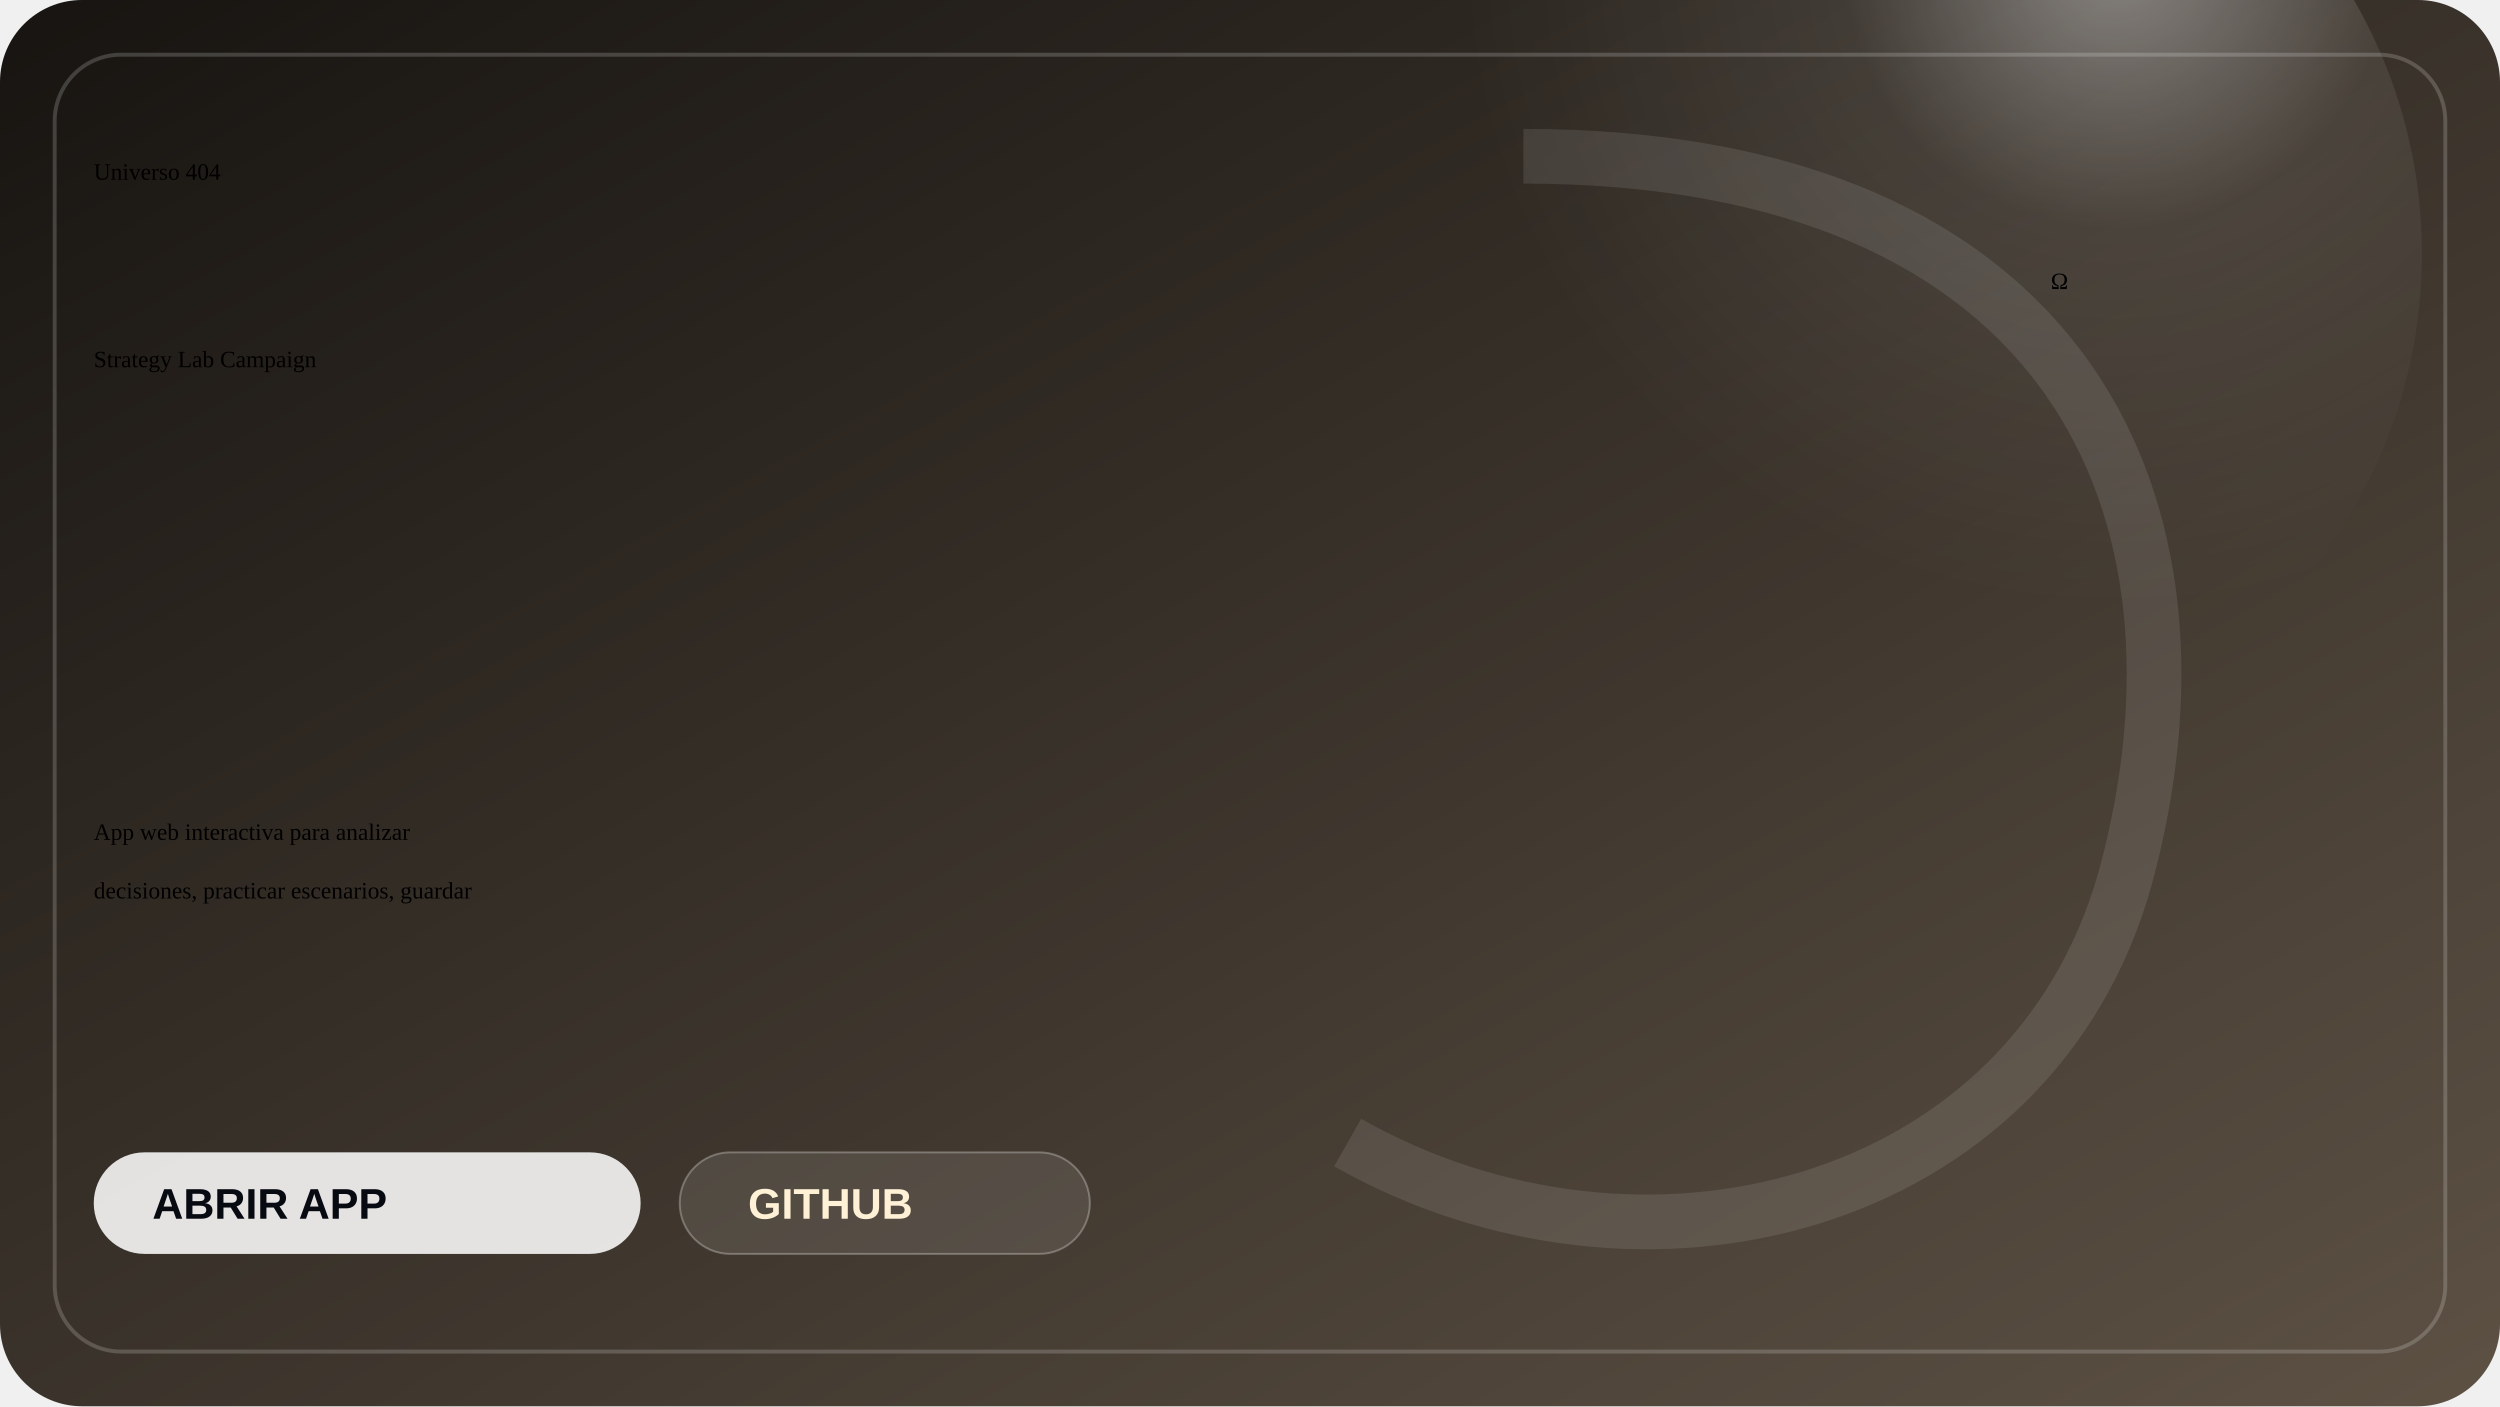
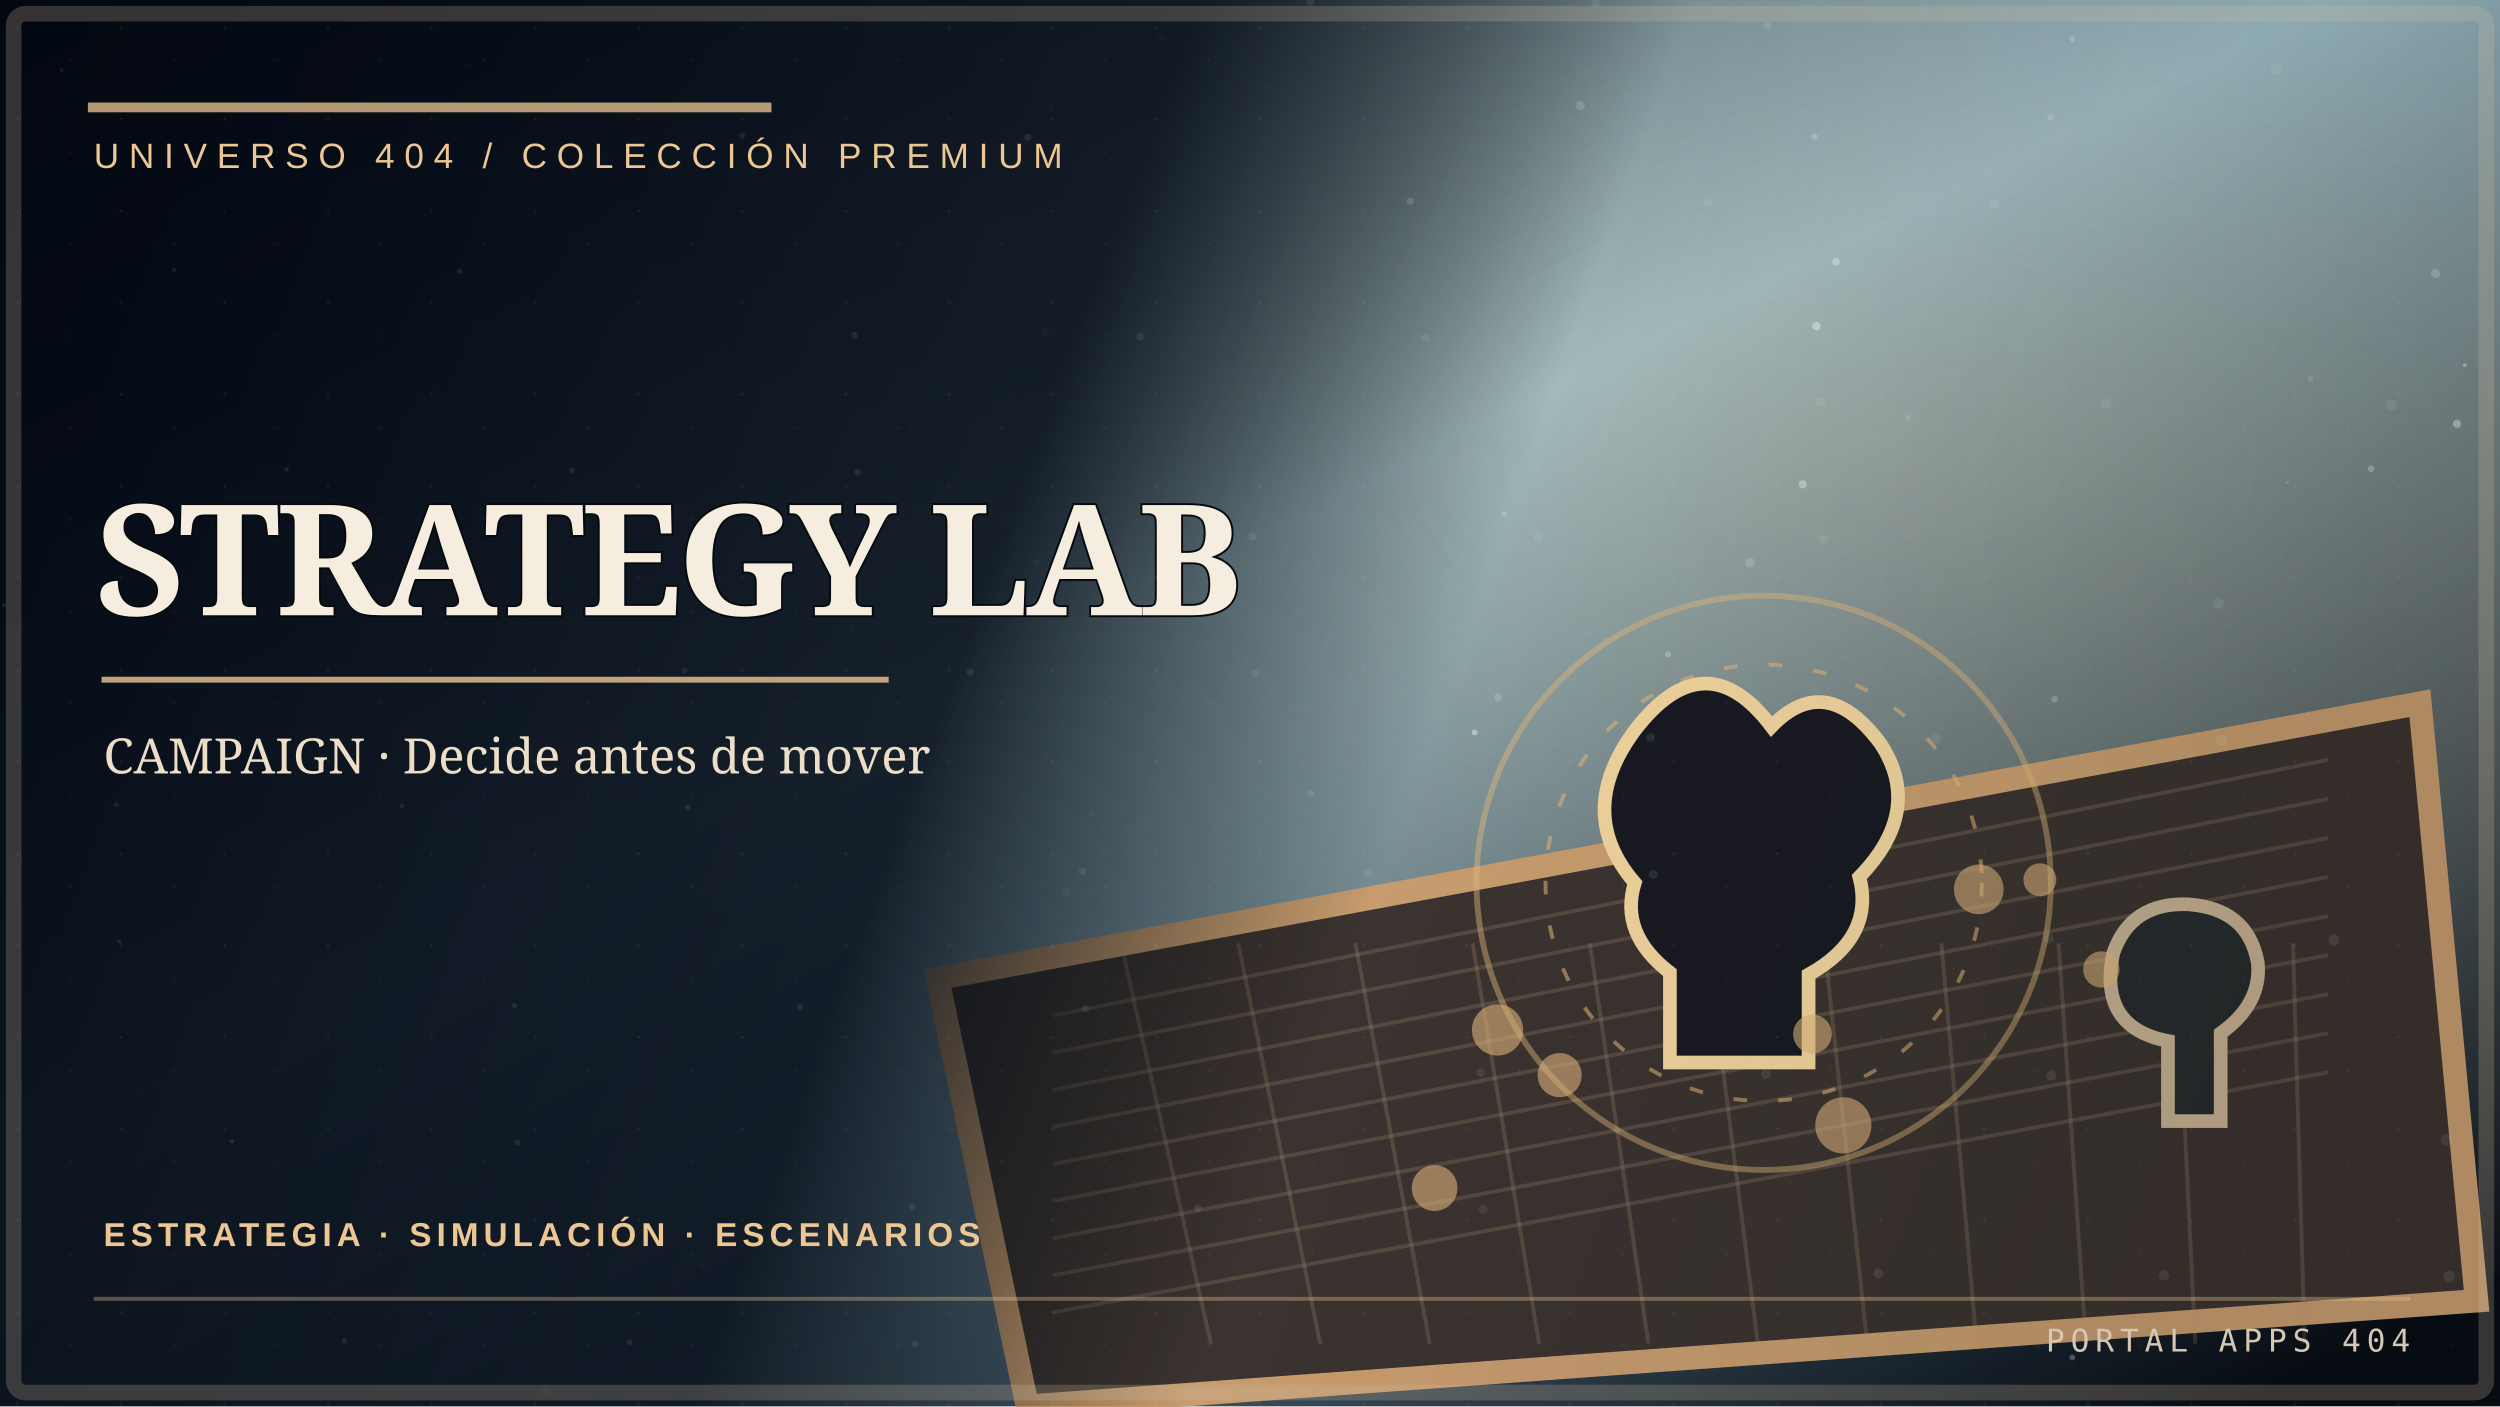
- <svg xmlns="http://www.w3.org/2000/svg" width="1280" height="720" viewBox="0 0 1280 720" role="img" aria-label="Preview de Strategy-Lab-Campaign">
+ <svg xmlns="http://www.w3.org/2000/svg" viewBox="0 0 1280 720" role="img" aria-label="Carátula artística original de Strategy-Lab-Campaign">
  <defs>
-     <linearGradient id="g" x1="0" y1="0" x2="1" y2="1">
-       <stop stop-color="#171411" />
-       <stop offset="1" stop-color="#5d5144" />
+     <linearGradient id="bg" x1="0" y1="0" x2=".9" y2="1">
+       <stop stop-color="#050a13" />
+       <stop offset=".46" stop-color="#8fb8cd" />
+       <stop offset="1" stop-color="#070c14" />
    </linearGradient>
-     <radialGradient id="r" cx="70%" cy="20%" r="65%">
-       <stop stop-color="rgba(255,255,255,.42)" />
-       <stop offset=".42" stop-color="rgba(255,255,255,.08)" />
-       <stop offset="1" stop-color="rgba(255,255,255,0)" />
+     <radialGradient id="glare" cx="75%" cy="32%" r="65%">
+       <stop stop-color="#e9bc79" stop-opacity=".28" />
+       <stop offset="1" stop-color="#e9bc79" stop-opacity="0" />
    </radialGradient>
+     <linearGradient id="window" x2="0" y2="1">
+       <stop stop-color="#182c3d" />
+       <stop offset="1" stop-color="#ac7d5b" />
+     </linearGradient>
+     <linearGradient id="shade" x1="0" y1="0" x2="1" y2=".2">
+       <stop stop-color="#020711" stop-opacity=".97" />
+       <stop offset=".46" stop-color="#08101b" stop-opacity=".9" />
+       <stop offset=".65" stop-color="#04090d" stop-opacity="0" />
+       <stop offset="1" stop-color="#04070b" stop-opacity=".13" />
+     </linearGradient>
+     <filter id="soft">
+       <feGaussianBlur stdDeviation="22" />
+     </filter>
+     <filter id="glow">
+       <feGaussianBlur stdDeviation="6" />
+     </filter>
+     <pattern id="grain" width="53" height="47" patternUnits="userSpaceOnUse">
+       <circle cx="9" cy="14" r=".8" fill="#fff" opacity=".22" />
+       <circle cx="36" cy="31" r=".7" fill="#fff" opacity=".19" />
+     </pattern>
  </defs>
-   <rect width="1280" height="720" rx="42" fill="url(#g)" />
-   <rect x="28" y="28" width="1224" height="664" rx="34" fill="none" stroke="rgba(255,255,255,.18)" stroke-width="2" />
-   <circle cx="980" cy="130" r="260" fill="url(#r)" />
-   <path d="M780 80 C1060 80 1140 260 1088 450 C1040 620 840 670 690 585" fill="none" stroke="rgba(255,255,255,.10)" stroke-width="28" />
-   <g opacity=".35">
-     <line x1="0" y1="90" x2="1280" y2="90" class="line" />
-     <line x1="0" y1="180" x2="1280" y2="180" class="line" />
-     <line x1="0" y1="270" x2="1280" y2="270" class="line" />
-     <line x1="0" y1="360" x2="1280" y2="360" class="line" />
-     <line x1="0" y1="450" x2="1280" y2="450" class="line" />
-     <line x1="0" y1="540" x2="1280" y2="540" class="line" />
-     <line x1="0" y1="630" x2="1280" y2="630" class="line" />
-   </g>
-   <text x="48" y="92" class="meta">Universo 404</text>
-   <text x="1050" y="148" class="symbol">Ω</text>
-   <text x="48" y="188" class="title">Strategy Lab Campaign</text>
-   <text x="48" y="430" class="desc">App web interactiva para analizar</text>
-   <text x="48" y="460" class="desc">decisiones, practicar escenarios, guardar</text>
-   <rect x="48" y="590" width="280" height="52" rx="26" fill="rgba(255,255,255,.86)" />
-   <text x="78" y="624" style="font-family: Arial, Helvetica, sans-serif; font-size: 22px; font-weight: 800; fill: #080a12;">ABRIR APP</text>
-   <rect x="348" y="590" width="210" height="52" rx="26" fill="rgba(255,255,255,.10)" stroke="rgba(255,255,255,.28)" />
-   <text x="383" y="624" style="font-family: Arial, Helvetica, sans-serif; font-size: 22px; font-weight: 800; fill: #fff1d6;">GITHUB</text>
+   <rect width="1280" height="720" fill="url(#bg)" />
+   <rect width="1280" height="720" fill="url(#glare)" />
+   <circle cx="35" cy="422" r="1.9" fill="#e9f5f6" opacity="0.22" />
+   <circle cx="1247" cy="140" r="2.4" fill="#e9f5f6" opacity="0.24" />
+   <circle cx="1040" cy="683" r="2.0" fill="#e9f5f6" opacity="0.42" />
+   <circle cx="436" cy="322" r="1.5" fill="#e9f5f6" opacity="0.40" />
+   <circle cx="770" cy="263" r="1.3" fill="#e9f5f6" opacity="0.24" />
+   <circle cx="531" cy="288" r="1.9" fill="#e9f5f6" opacity="0.40" />
+   <circle cx="1095" cy="637" r="1.3" fill="#e9f5f6" opacity="0.40" />
+   <circle cx="1258" cy="217" r="2.1" fill="#e9f5f6" opacity="0.47" />
+   <circle cx="535" cy="170" r="2.2" fill="#e9f5f6" opacity="0.42" />
+   <circle cx="755" cy="375" r="1.5" fill="#e9f5f6" opacity="0.46" />
+   <circle cx="928" cy="429" r="2.2" fill="#e9f5f6" opacity="0.45" />
+   <circle cx="1171" cy="247" r="0.8" fill="#e9f5f6" opacity="0.19" />
+   <circle cx="1069" cy="661" r="0.6" fill="#e9f5f6" opacity="0.41" />
+   <circle cx="1214" cy="240" r="1.7" fill="#e9f5f6" opacity="0.33" />
+   <circle cx="337" cy="596" r="0.9" fill="#e9f5f6" opacity="0.31" />
+   <circle cx="1262" cy="187" r="1.0" fill="#e9f5f6" opacity="0.43" />
+   <circle cx="809" cy="54" r="2.4" fill="#e9f5f6" opacity="0.22" />
+   <circle cx="559" cy="417" r="0.9" fill="#e9f5f6" opacity="0.16" />
+   <circle cx="174" cy="400" r="0.8" fill="#e9f5f6" opacity="0.27" />
+   <circle cx="569" cy="350" r="0.7" fill="#e9f5f6" opacity="0.30" />
+   <circle cx="1045" cy="637" r="1.4" fill="#e9f5f6" opacity="0.25" />
+   <circle cx="401" cy="377" r="2.2" fill="#e9f5f6" opacity="0.35" />
+   <circle cx="830" cy="393" r="0.6" fill="#e9f5f6" opacity="0.45" />
+   <circle cx="969" cy="546" r="0.7" fill="#e9f5f6" opacity="0.37" />
+   <circle cx="567" cy="426" r="0.5" fill="#e9f5f6" opacity="0.12" />
+   <circle cx="1222" cy="372" r="1.9" fill="#e9f5f6" opacity="0.35" />
+   <circle cx="712" cy="659" r="1.5" fill="#e9f5f6" opacity="0.38" />
+   <circle cx="536" cy="492" r="1.5" fill="#e9f5f6" opacity="0.33" />
+   <circle cx="538" cy="55" r="2.0" fill="#e9f5f6" opacity="0.31" />
+   <circle cx="865" cy="404" r="2.1" fill="#e9f5f6" opacity="0.33" />
+   <circle cx="1121" cy="501" r="1.0" fill="#e9f5f6" opacity="0.27" />
+   <circle cx="977" cy="214" r="1.7" fill="#e9f5f6" opacity="0.14" />
+   <circle cx="418" cy="298" r="2.3" fill="#e9f5f6" opacity="0.13" />
+   <circle cx="686" cy="626" r="1.6" fill="#e9f5f6" opacity="0.40" />
+   <circle cx="896" cy="288" r="2.5" fill="#e9f5f6" opacity="0.19" />
+   <circle cx="999" cy="455" r="0.7" fill="#e9f5f6" opacity="0.13" />
+   <circle cx="286" cy="316" r="0.5" fill="#e9f5f6" opacity="0.23" />
+   <circle cx="198" cy="309" r="2.2" fill="#e9f5f6" opacity="0.20" />
+   <circle cx="13" cy="414" r="1.0" fill="#e9f5f6" opacity="0.13" />
+   <circle cx="1183" cy="194" r="1.5" fill="#e9f5f6" opacity="0.16" />
+   <circle cx="593" cy="222" r="1.1" fill="#e9f5f6" opacity="0.16" />
+   <circle cx="671" cy="406" r="1.6" fill="#e9f5f6" opacity="0.15" />
+   <circle cx="622" cy="269" r="0.7" fill="#e9f5f6" opacity="0.41" />
+   <circle cx="1187" cy="660" r="0.9" fill="#e9f5f6" opacity="0.11" />
+   <circle cx="649" cy="45" r="0.6" fill="#e9f5f6" opacity="0.40" />
+   <circle cx="1052" cy="358" r="1.7" fill="#e9f5f6" opacity="0.26" />
+   <circle cx="411" cy="84" r="2.5" fill="#e9f5f6" opacity="0.11" />
+   <circle cx="784" cy="689" r="0.8" fill="#e9f5f6" opacity="0.26" />
+   <circle cx="940" cy="134" r="2.0" fill="#e9f5f6" opacity="0.42" />
+   <circle cx="282" cy="660" r="1.6" fill="#e9f5f6" opacity="0.18" />
+   <circle cx="43" cy="610" r="1.6" fill="#e9f5f6" opacity="0.27" />
+   <circle cx="905" cy="13" r="1.9" fill="#e9f5f6" opacity="0.13" />
+   <circle cx="328" cy="127" r="1.6" fill="#e9f5f6" opacity="0.27" />
+   <circle cx="899" cy="382" r="1.8" fill="#e9f5f6" opacity="0.42" />
+   <circle cx="359" cy="648" r="1.7" fill="#e9f5f6" opacity="0.36" />
+   <circle cx="836" cy="383" r="1.4" fill="#e9f5f6" opacity="0.50" />
+   <circle cx="929" cy="70" r="1.6" fill="#e9f5f6" opacity="0.24" />
+   <circle cx="1119" cy="459" r="1.2" fill="#e9f5f6" opacity="0.34" />
+   <circle cx="854" cy="335" r="1.6" fill="#e9f5f6" opacity="0.28" />
+   <circle cx="540" cy="217" r="0.7" fill="#e9f5f6" opacity="0.23" />
+   <circle cx="200" cy="108" r="0.5" fill="#e9f5f6" opacity="0.44" />
+   <circle cx="992" cy="491" r="1.7" fill="#e9f5f6" opacity="0.21" />
+   <circle cx="722" cy="103" r="1.8" fill="#e9f5f6" opacity="0.38" />
+   <circle cx="417" cy="42" r="0.6" fill="#e9f5f6" opacity="0.31" />
+   <circle cx="930" cy="167" r="2.2" fill="#e9f5f6" opacity="0.46" />
+   <circle cx="885" cy="593" r="2.5" fill="#e9f5f6" opacity="0.44" />
+   <circle cx="1170" cy="372" r="1.4" fill="#e9f5f6" opacity="0.29" />
+   <circle cx="1061" cy="20" r="1.4" fill="#e9f5f6" opacity="0.26" />
+   <circle cx="767" cy="357" r="2.0" fill="#e9f5f6" opacity="0.18" />
+   <circle cx="1241" cy="356" r="1.0" fill="#e9f5f6" opacity="0.36" />
+   <circle cx="64" cy="507" r="2.4" fill="#e9f5f6" opacity="0.15" />
+   <circle cx="464" cy="354" r="2.3" fill="#e9f5f6" opacity="0.16" />
+   <circle cx="933" cy="663" r="1.8" fill="#e9f5f6" opacity="0.20" />
+   <circle cx="1061" cy="695" r="1.5" fill="#e9f5f6" opacity="0.31" />
+   <circle cx="645" cy="670" r="0.5" fill="#e9f5f6" opacity="0.23" />
+   <circle cx="173" cy="250" r="1.2" fill="#e9f5f6" opacity="0.28" />
+   <circle cx="867" cy="622" r="2.4" fill="#e9f5f6" opacity="0.28" />
+   <circle cx="220" cy="651" r="1.5" fill="#e9f5f6" opacity="0.41" />
+   <circle cx="1050" cy="60" r="1.9" fill="#e9f5f6" opacity="0.15" />
+   <circle cx="1213" cy="486" r="2.0" fill="#e9f5f6" opacity="0.31" />
+   <circle cx="546" cy="457" r="2.1" fill="#e9f5f6" opacity="0.12" />
+   <circle cx="510" cy="679" r="0.5" fill="#e9f5f6" opacity="0.20" />
+   <circle cx="474" cy="199" r="1.3" fill="#e9f5f6" opacity="0.14" />
+   <circle cx="4" cy="214" r="0.6" fill="#e9f5f6" opacity="0.16" />
+   <circle cx="240" cy="34" r="1.6" fill="#e9f5f6" opacity="0.24" />
+   <circle cx="280" cy="170" r="0.9" fill="#e9f5f6" opacity="0.28" />
+   <circle cx="205" cy="301" r="1.2" fill="#e9f5f6" opacity="0.20" />
+   <circle cx="923" cy="248" r="2.1" fill="#e9f5f6" opacity="0.42" />
+   <circle cx="279" cy="712" r="2.4" fill="#e9f5f6" opacity="0.37" />
+   <circle cx="594" cy="19" r="2.0" fill="#e9f5f6" opacity="0.34" />
+   <path d="M480 501L1239 360L1268 666L526 720Z" fill="#3b332f" stroke="#c79c6e" stroke-width="12" />
+   <path d="M539 520L1192 389" stroke="#b69a79" stroke-width="2" opacity="0.22" />
+   <path d="M539 539L1192 409" stroke="#b69a79" stroke-width="2" opacity="0.22" />
+   <path d="M539 558L1192 429" stroke="#b69a79" stroke-width="2" opacity="0.22" />
+   <path d="M539 577L1192 449" stroke="#b69a79" stroke-width="2" opacity="0.22" />
+   <path d="M539 596L1192 469" stroke="#b69a79" stroke-width="2" opacity="0.22" />
+   <path d="M539 615L1192 489" stroke="#b69a79" stroke-width="2" opacity="0.22" />
+   <path d="M539 634L1192 509" stroke="#b69a79" stroke-width="2" opacity="0.22" />
+   <path d="M539 653L1192 529" stroke="#b69a79" stroke-width="2" opacity="0.22" />
+   <path d="M539 672L1192 549" stroke="#b69a79" stroke-width="2" opacity="0.22" />
+   <path d="M574 483L620 688" stroke="#b69a79" stroke-width="2" opacity="0.23" />
+   <path d="M634 483L676 688" stroke="#b69a79" stroke-width="2" opacity="0.23" />
+   <path d="M694 483L732 688" stroke="#b69a79" stroke-width="2" opacity="0.23" />
+   <path d="M754 483L788 688" stroke="#b69a79" stroke-width="2" opacity="0.23" />
+   <path d="M814 483L844 688" stroke="#b69a79" stroke-width="2" opacity="0.23" />
+   <path d="M874 483L900 688" stroke="#b69a79" stroke-width="2" opacity="0.23" />
+   <path d="M934 483L956 688" stroke="#b69a79" stroke-width="2" opacity="0.23" />
+   <path d="M994 483L1012 688" stroke="#b69a79" stroke-width="2" opacity="0.23" />
+   <path d="M1054 483L1068 688" stroke="#b69a79" stroke-width="2" opacity="0.23" />
+   <path d="M1114 483L1124 688" stroke="#b69a79" stroke-width="2" opacity="0.23" />
+   <path d="M1174 483L1180 688" stroke="#b69a79" stroke-width="2" opacity="0.23" />
+   <circle cx="903" cy="452" r="147" fill="none" stroke="#e3b879" stroke-width="3" opacity=".45" />
+   <circle cx="903" cy="452" r="111.72" fill="none" stroke="#e3b879" stroke-dasharray="7 16" stroke-width="2" opacity=".55" />
+   <path d="M855 544V498q-26-20-18-46q-31-36 0-78q36-47 70-2q28-29 56 9q22 34-11 68q8 31-26 50v45Z" fill="#191a21" stroke="#f1d49d" stroke-width="7" />
+   <path d="M1110 574V533q-36-7-28-45q9-26 38-25q31 2 36 30q2 21-19 36v45Z" fill="#272b2d" stroke="#c6b091" stroke-width="7" />
+   <circle cx="943.791" cy="576.199" r="14.39" fill="#e0b67d" opacity=".6" />
+   <circle cx="766.752" cy="527.341" r="13.115" fill="#e0b67d" opacity=".6" />
+   <circle cx="798.551" cy="550.459" r="11.298" fill="#e0b67d" opacity=".6" />
+   <circle cx="1075.895" cy="496.368" r="9.28" fill="#e0b67d" opacity=".6" />
+   <circle cx="1044.421" cy="450.432" r="8.409" fill="#e0b67d" opacity=".6" />
+   <circle cx="927.997" cy="529.435" r="9.909" fill="#e0b67d" opacity=".6" />
+   <circle cx="1013.136" cy="455.342" r="12.73" fill="#e0b67d" opacity=".6" />
+   <circle cx="734.51" cy="608.297" r="11.703" fill="#e0b67d" opacity=".6" />
+   <rect width="1280" height="720" fill="url(#shade)" />
+   <path d="M45 55H395" stroke="#edc793" stroke-width="5" opacity=".75" />
+   <text x="48" y="86" font-family="Arial,Helvetica,sans-serif" font-size="18" letter-spacing="5" fill="#edc793">UNIVERSO 404  /  COLECCIÓN PREMIUM</text>
+   <text x="49" y="315" font-family="Georgia,serif" font-weight="900" font-size="79" letter-spacing="-2" fill="#f5eee0" stroke="#060a0d" stroke-width="2" paint-order="stroke">STRATEGY LAB</text>
+   <path d="M52 348h403" stroke="#edc793" stroke-width="3" opacity=".8" />
+   <text x="53" y="396" font-family="Georgia,serif" font-size="25" fill="#eddfc7">CAMPAIGN · Decide antes de mover</text>
+   <text x="53" y="638" font-family="Arial,Helvetica,sans-serif" font-size="17" font-weight="700" letter-spacing="2.6" fill="#edc793">ESTRATEGIA · SIMULACIÓN · ESCENARIOS</text>
+   <path d="M48 665H1234" stroke="#edc793" stroke-opacity=".35" stroke-width="2" />
+   <text x="1234" y="692" text-anchor="end" font-family="monospace" letter-spacing="3" font-size="16" fill="#d4c7b4">PORTAL APPS 404</text>
+   <circle cx="437.6" cy="171.6" r="1.7" fill="#d6e6da" opacity=".09" />
+   <circle cx="932.2" cy="206.0" r="2.5" fill="#d6e6da" opacity=".09" />
+   <circle cx="146.8" cy="240.3" r="1.2" fill="#d6e6da" opacity=".09" />
+   <circle cx="641.3" cy="274.6" r="2.0" fill="#d6e6da" opacity=".09" />
+   <circle cx="1135.9" cy="308.9" r="2.8" fill="#d6e6da" opacity=".09" />
+   <circle cx="350.5" cy="343.3" r="1.5" fill="#d6e6da" opacity=".09" />
+   <circle cx="845.1" cy="377.6" r="2.3" fill="#d6e6da" opacity=".09" />
+   <circle cx="59.6" cy="411.9" r="1.1" fill="#d6e6da" opacity=".09" />
+   <circle cx="554.2" cy="446.2" r="1.9" fill="#d6e6da" opacity=".09" />
+   <circle cx="1048.8" cy="480.5" r="2.6" fill="#d6e6da" opacity=".09" />
+   <circle cx="263.4" cy="514.9" r="1.4" fill="#d6e6da" opacity=".09" />
+   <circle cx="758.0" cy="549.2" r="2.2" fill="#d6e6da" opacity=".09" />
+   <circle cx="1252.5" cy="583.5" r="3.0" fill="#d6e6da" opacity=".09" />
+   <circle cx="467.1" cy="617.8" r="1.7" fill="#d6e6da" opacity=".09" />
+   <circle cx="961.7" cy="652.1" r="2.5" fill="#d6e6da" opacity=".09" />
+   <circle cx="176.3" cy="686.5" r="1.3" fill="#d6e6da" opacity=".09" />
+   <circle cx="670.9" cy="0.8" r="2.0" fill="#d6e6da" opacity=".09" />
+   <circle cx="1165.4" cy="35.1" r="2.8" fill="#d6e6da" opacity=".09" />
+   <circle cx="380.0" cy="69.4" r="1.6" fill="#d6e6da" opacity=".09" />
+   <circle cx="874.6" cy="103.8" r="2.4" fill="#d6e6da" opacity=".09" />
+   <circle cx="89.2" cy="138.1" r="1.1" fill="#d6e6da" opacity=".09" />
+   <circle cx="583.8" cy="172.4" r="1.9" fill="#d6e6da" opacity=".09" />
+   <circle cx="1078.3" cy="206.7" r="2.7" fill="#d6e6da" opacity=".09" />
+   <circle cx="292.9" cy="241.0" r="1.5" fill="#d6e6da" opacity=".09" />
+   <circle cx="787.5" cy="275.4" r="2.2" fill="#d6e6da" opacity=".09" />
+   <circle cx="2.1" cy="309.7" r="1.0" fill="#d6e6da" opacity=".09" />
+   <circle cx="496.6" cy="344.0" r="1.8" fill="#d6e6da" opacity=".09" />
+   <circle cx="991.2" cy="378.3" r="2.5" fill="#d6e6da" opacity=".09" />
+   <circle cx="205.8" cy="412.6" r="1.3" fill="#d6e6da" opacity=".09" />
+   <circle cx="700.4" cy="447.0" r="2.1" fill="#d6e6da" opacity=".09" />
+   <circle cx="1195.0" cy="481.3" r="2.9" fill="#d6e6da" opacity=".09" />
+   <circle cx="409.5" cy="515.6" r="1.6" fill="#d6e6da" opacity=".09" />
+   <circle cx="904.1" cy="549.9" r="2.4" fill="#d6e6da" opacity=".09" />
+   <circle cx="118.7" cy="584.3" r="1.2" fill="#d6e6da" opacity=".09" />
+   <circle cx="613.3" cy="618.6" r="2.0" fill="#d6e6da" opacity=".09" />
+   <circle cx="1107.9" cy="652.9" r="2.7" fill="#d6e6da" opacity=".09" />
+   <circle cx="322.4" cy="687.2" r="1.5" fill="#d6e6da" opacity=".09" />
+   <circle cx="817.0" cy="1.5" r="2.3" fill="#d6e6da" opacity=".09" />
+   <circle cx="31.6" cy="35.9" r="1.0" fill="#d6e6da" opacity=".09" />
+   <circle cx="526.2" cy="70.2" r="1.8" fill="#d6e6da" opacity=".09" />
+   <circle cx="1020.7" cy="104.5" r="2.6" fill="#d6e6da" opacity=".09" />
+   <circle cx="235.3" cy="138.8" r="1.4" fill="#d6e6da" opacity=".09" />
+   <circle cx="729.9" cy="173.2" r="2.1" fill="#d6e6da" opacity=".09" />
+   <circle cx="1224.5" cy="207.5" r="2.9" fill="#d6e6da" opacity=".09" />
+   <circle cx="439.1" cy="241.8" r="1.7" fill="#d6e6da" opacity=".09" />
+   <circle cx="933.6" cy="276.1" r="2.5" fill="#d6e6da" opacity=".09" />
+   <circle cx="148.2" cy="310.4" r="1.2" fill="#d6e6da" opacity=".09" />
+   <circle cx="642.8" cy="344.8" r="2.0" fill="#d6e6da" opacity=".09" />
+   <circle cx="1137.4" cy="379.1" r="2.8" fill="#d6e6da" opacity=".09" />
+   <circle cx="352.0" cy="413.4" r="1.5" fill="#d6e6da" opacity=".09" />
+   <circle cx="846.5" cy="447.7" r="2.3" fill="#d6e6da" opacity=".09" />
+   <circle cx="61.1" cy="482.0" r="1.1" fill="#d6e6da" opacity=".09" />
+   <circle cx="555.7" cy="516.4" r="1.9" fill="#d6e6da" opacity=".09" />
+   <circle cx="1050.3" cy="550.7" r="2.6" fill="#d6e6da" opacity=".09" />
+   <circle cx="264.9" cy="585.0" r="1.4" fill="#d6e6da" opacity=".09" />
+   <circle cx="759.4" cy="619.3" r="2.2" fill="#d6e6da" opacity=".09" />
+   <circle cx="1254.0" cy="653.7" r="3.0" fill="#d6e6da" opacity=".09" />
+   <circle cx="468.6" cy="688.0" r="1.7" fill="#d6e6da" opacity=".09" />
+   <rect width="1280" height="720" fill="url(#grain)" opacity=".23" />
+   <rect x="7" y="7" width="1266" height="706" rx="6" fill="none" stroke="#d1bda0" stroke-opacity=".24" stroke-width="8" />
</svg>
